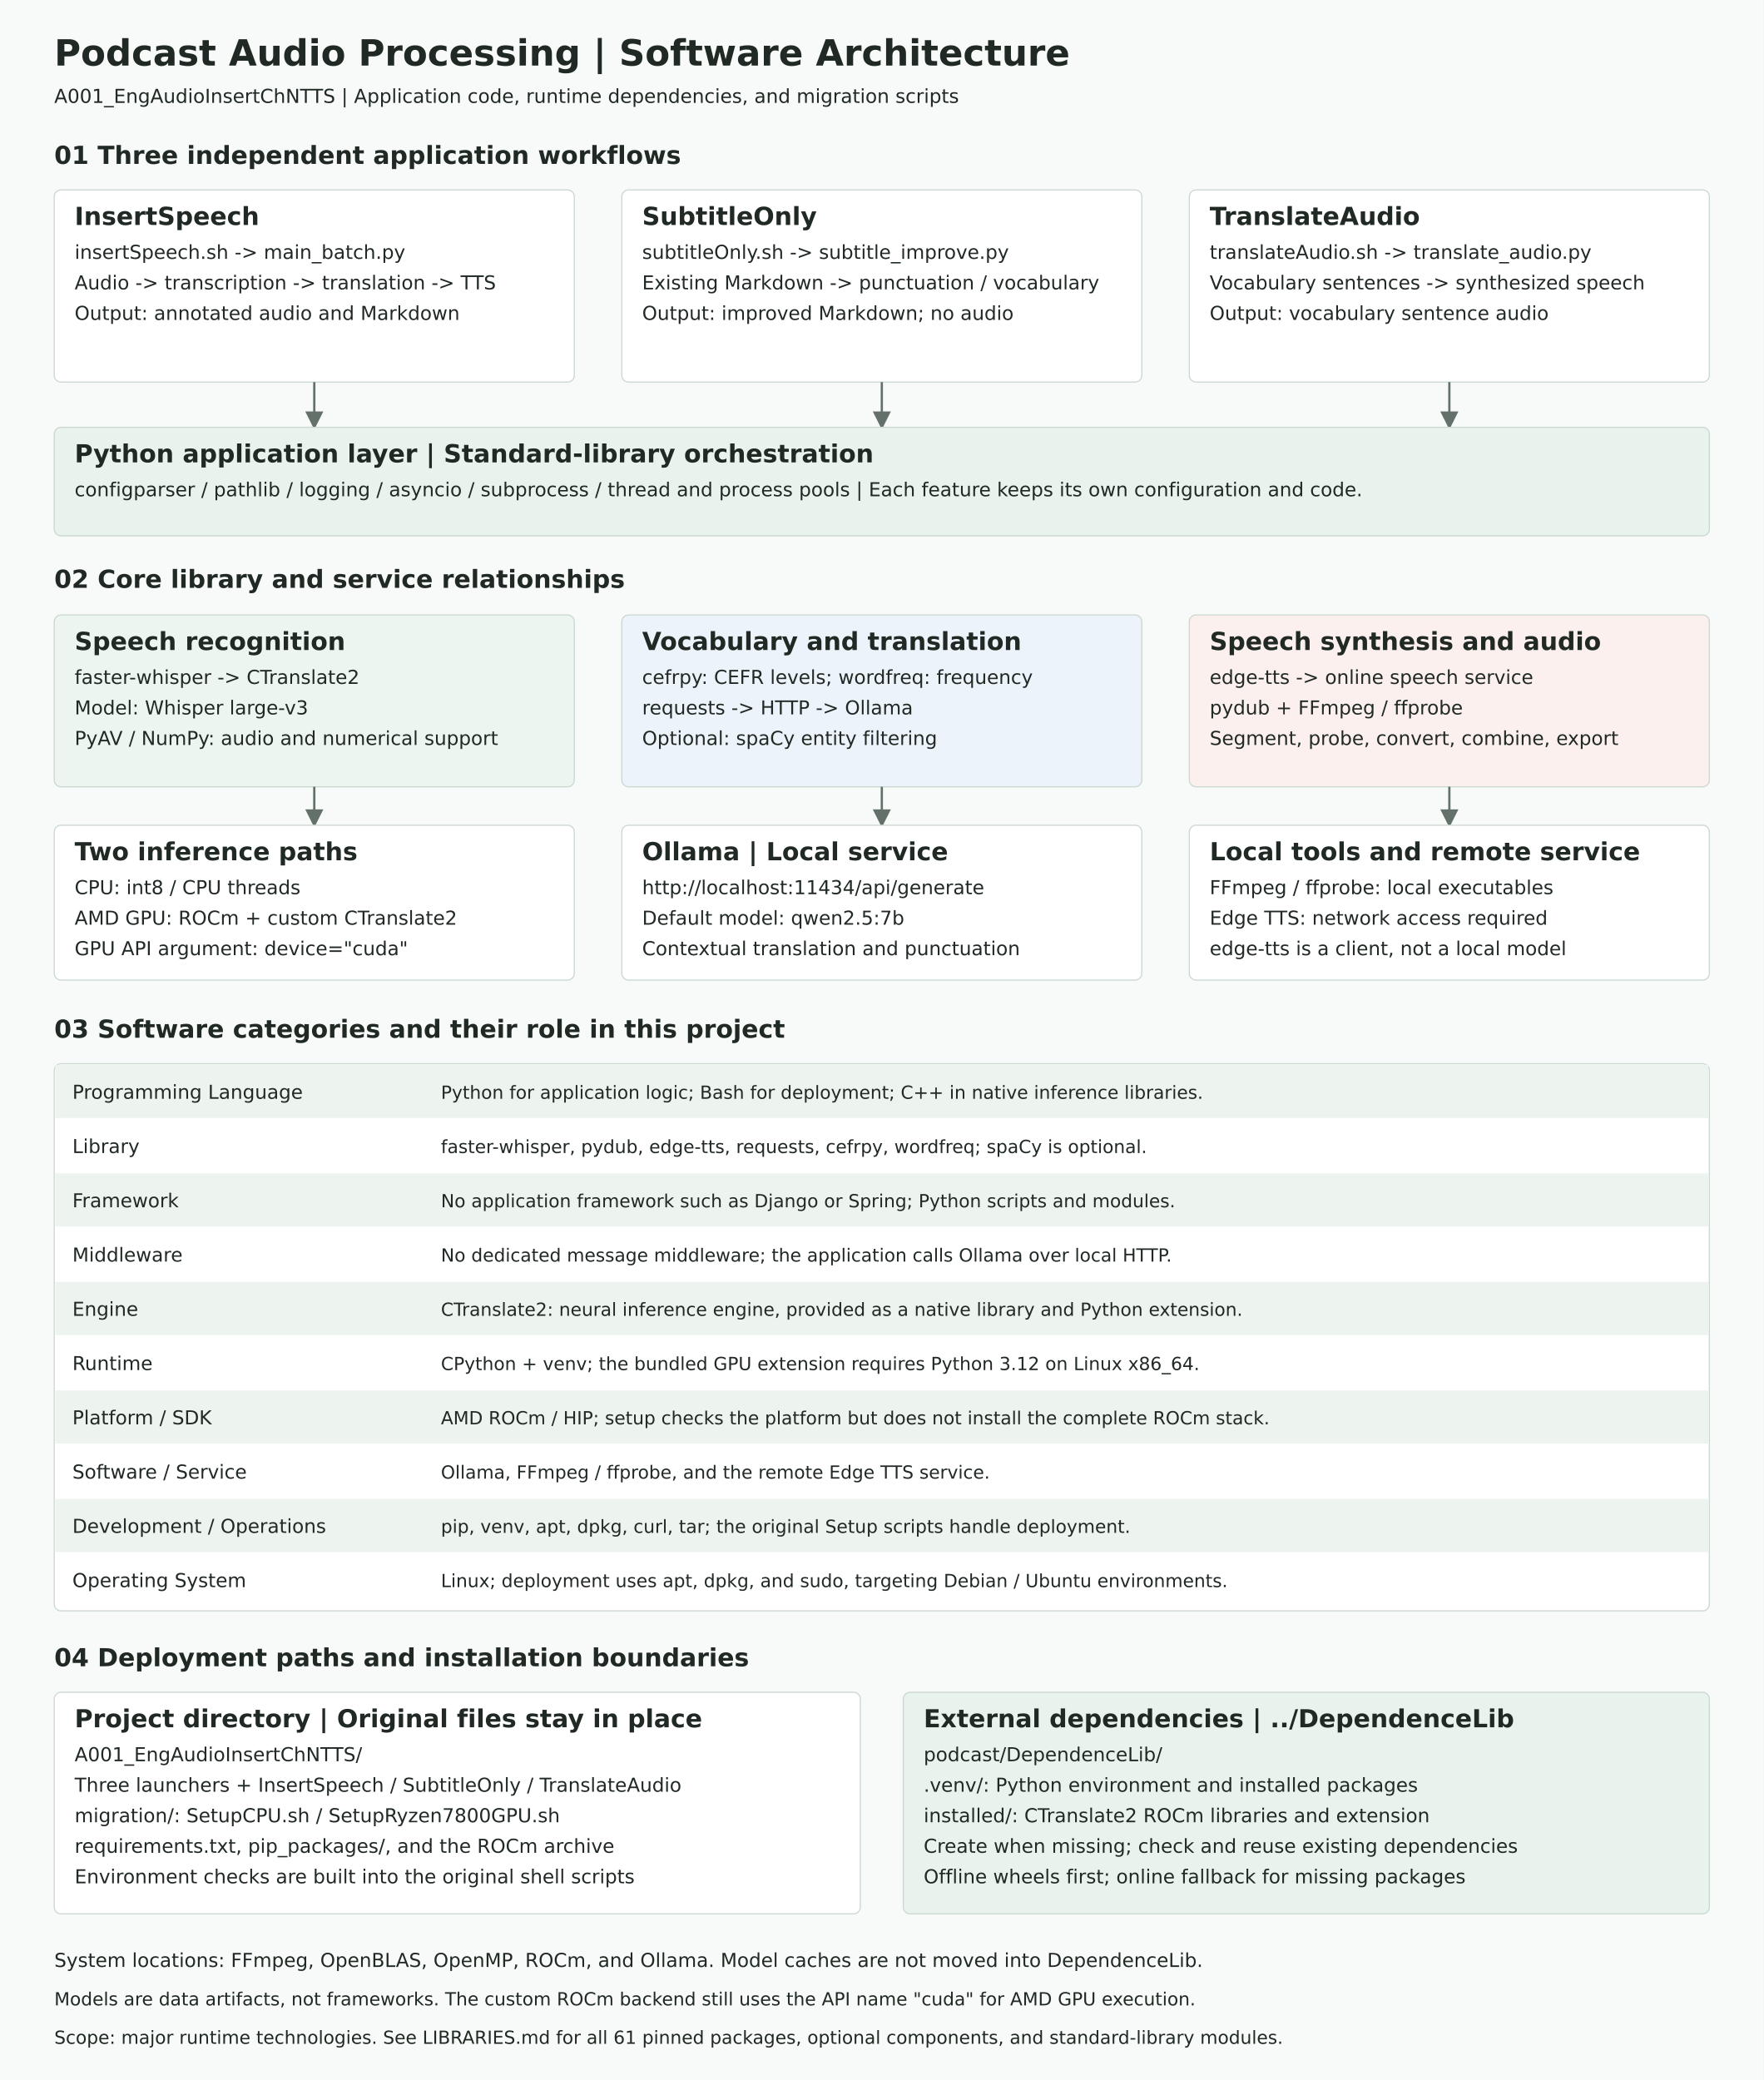
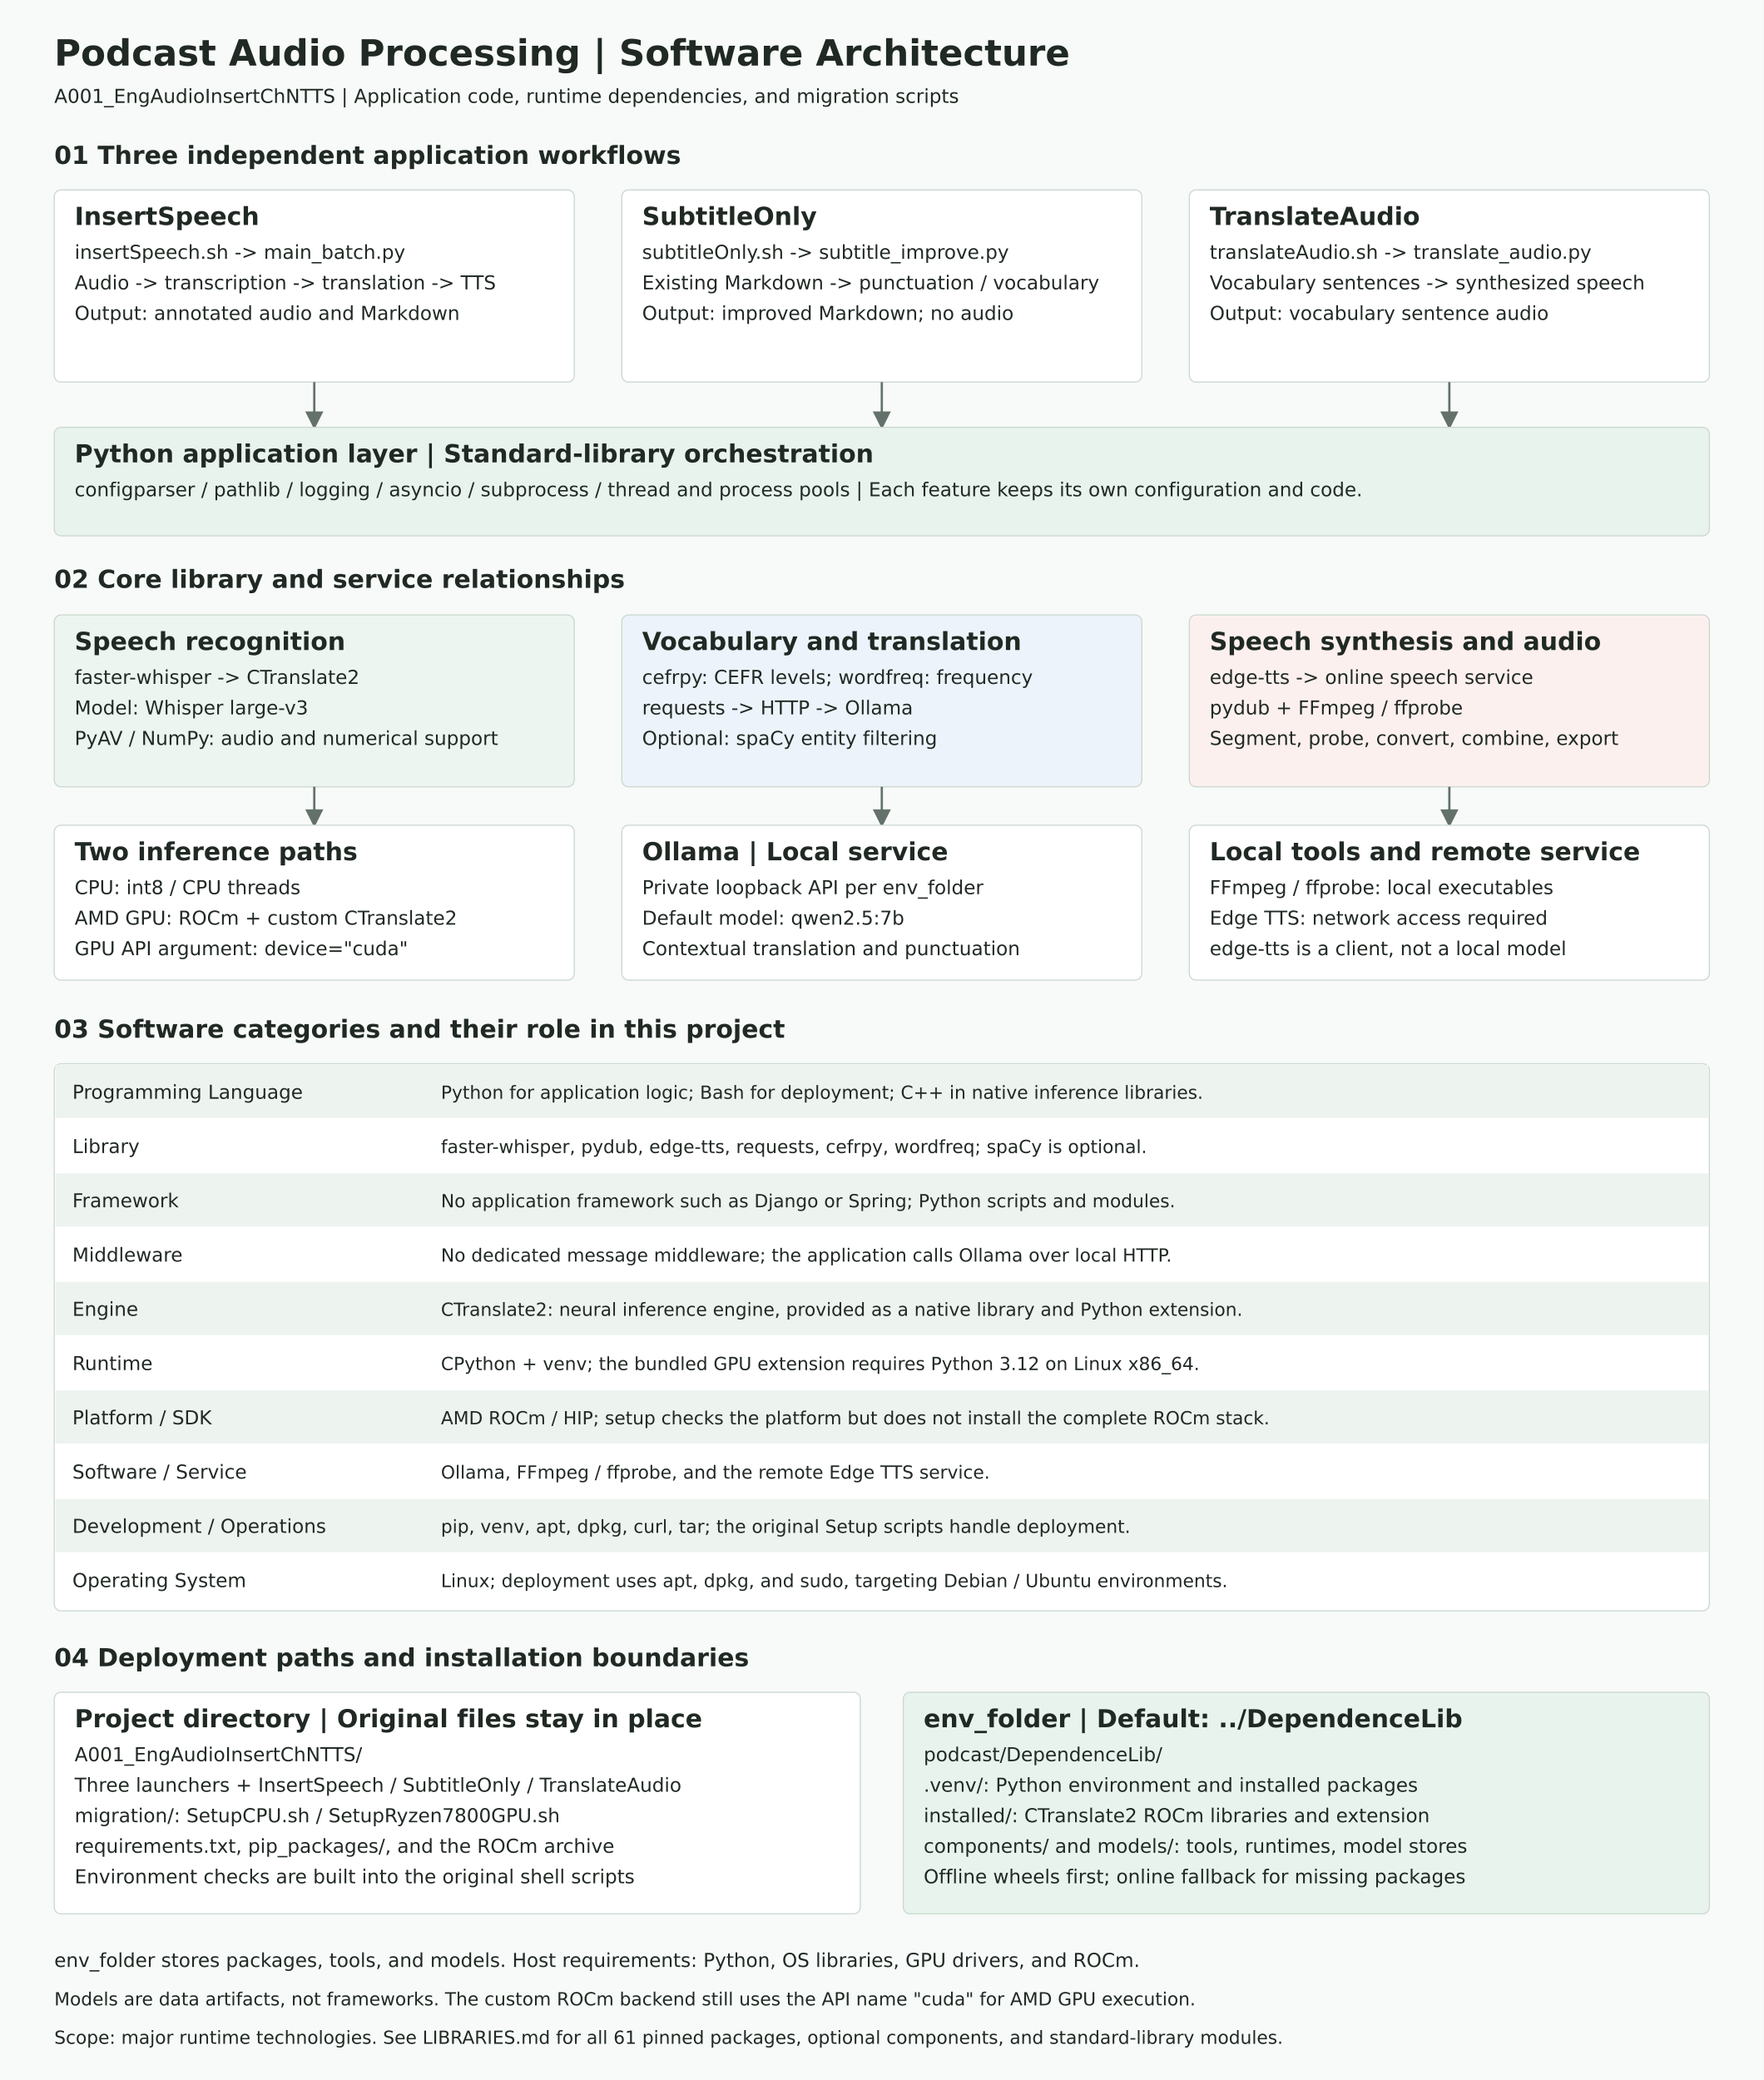
<svg xmlns="http://www.w3.org/2000/svg" width="1560" height="1840" viewBox="0 0 1560 1840" role="img" aria-labelledby="title desc">
  <defs>
    <marker id="arrow" markerWidth="8" markerHeight="8" refX="7" refY="4" orient="auto">
      <path d="M0 0 L8 4 L0 8 Z" fill="#64716b" />
    </marker>
  </defs>
  <style>text{font-family:"DejaVu Sans",Arial,sans-serif;fill:#202923;letter-spacing:0}.title{font-size:32px;font-weight:700}.head{font-size:22px;font-weight:700}.body{font-size:17px}.small{font-size:16px}.line{stroke:#64716b;stroke-width:2;fill:none;marker-end:url(#arrow)}</style>
  <rect width="1560" height="1840" fill="#f7faf8" />
  <text x="48" y="58" class="title">Podcast Audio Processing | Software Architecture</text>
  <text x="48" y="91" class="body">A001_EngAudioInsertChNTTS  |  Application code, runtime dependencies, and migration scripts</text>
  <text x="48" y="145" class="head">01  Three independent application workflows</text>
  <rect x="48" y="168" width="460" height="170" rx="6" fill="#fff" stroke="#cbd8cf" />
  <text x="66" y="199" class="head">InsertSpeech</text>
  <text x="66" y="229" class="body">insertSpeech.sh -&gt; main_batch.py</text>
  <text x="66" y="256" class="body">Audio -&gt; transcription -&gt; translation -&gt; TTS</text>
  <text x="66" y="283" class="body">Output: annotated audio and Markdown</text>
  <rect x="550" y="168" width="460" height="170" rx="6" fill="#fff" stroke="#cbd8cf" />
  <text x="568" y="199" class="head">SubtitleOnly</text>
  <text x="568" y="229" class="body">subtitleOnly.sh -&gt; subtitle_improve.py</text>
  <text x="568" y="256" class="body">Existing Markdown -&gt; punctuation / vocabulary</text>
  <text x="568" y="283" class="body">Output: improved Markdown; no audio</text>
  <rect x="1052" y="168" width="460" height="170" rx="6" fill="#fff" stroke="#cbd8cf" />
  <text x="1070" y="199" class="head">TranslateAudio</text>
  <text x="1070" y="229" class="body">translateAudio.sh -&gt; translate_audio.py</text>
  <text x="1070" y="256" class="body">Vocabulary sentences -&gt; synthesized speech</text>
  <text x="1070" y="283" class="body">Output: vocabulary sentence audio</text>
  <path class="line" d="M278 338 L278 378" />
  <path class="line" d="M780 338 L780 378" />
  <path class="line" d="M1282 338 L1282 378" />
  <rect x="48" y="378" width="1464" height="96" rx="6" fill="#e9f3ed" stroke="#cbd8cf" />
  <text x="66" y="409" class="head">Python application layer | Standard-library orchestration</text>
  <text x="66" y="439" class="body">configparser / pathlib / logging / asyncio / subprocess / thread and process pools | Each feature keeps its own configuration and code.</text>
  <text x="48" y="520" class="head">02  Core library and service relationships</text>
  <rect x="48" y="544" width="460" height="152" rx="6" fill="#edf5f1" stroke="#cbd8cf" />
  <text x="66" y="575" class="head">Speech recognition</text>
  <text x="66" y="605" class="body">faster-whisper -&gt; CTranslate2</text>
  <text x="66" y="632" class="body">Model: Whisper large-v3</text>
  <text x="66" y="659" class="body">PyAV / NumPy: audio and numerical support</text>
  <rect x="550" y="544" width="460" height="152" rx="6" fill="#edf3fa" stroke="#cbd8cf" />
  <text x="568" y="575" class="head">Vocabulary and translation</text>
  <text x="568" y="605" class="body">cefrpy: CEFR levels; wordfreq: frequency</text>
  <text x="568" y="632" class="body">requests -&gt; HTTP -&gt; Ollama</text>
  <text x="568" y="659" class="body">Optional: spaCy entity filtering</text>
  <rect x="1052" y="544" width="460" height="152" rx="6" fill="#fcf0ef" stroke="#cbd8cf" />
  <text x="1070" y="575" class="head">Speech synthesis and audio</text>
  <text x="1070" y="605" class="body">edge-tts -&gt; online speech service</text>
  <text x="1070" y="632" class="body">pydub + FFmpeg / ffprobe</text>
  <text x="1070" y="659" class="body">Segment, probe, convert, combine, export</text>
  <path class="line" d="M278 696 L278 730" />
  <path class="line" d="M780 696 L780 730" />
  <path class="line" d="M1282 696 L1282 730" />
  <rect x="48" y="730" width="460" height="137" rx="6" fill="#fff" stroke="#cbd8cf" />
  <text x="66" y="761" class="head">Two inference paths</text>
  <text x="66" y="791" class="body">CPU: int8 / CPU threads</text>
  <text x="66" y="818" class="body">AMD GPU: ROCm + custom CTranslate2</text>
  <text x="66" y="845" class="body">GPU API argument: device="cuda"</text>
  <rect x="550" y="730" width="460" height="137" rx="6" fill="#fff" stroke="#cbd8cf" />
  <text x="568" y="761" class="head">Ollama | Local service</text>
-   <text x="568" y="791" class="body">http://localhost:11434/api/generate</text>
+   <text x="568" y="791" class="body">Private loopback API per env_folder</text>
  <text x="568" y="818" class="body">Default model: qwen2.5:7b</text>
  <text x="568" y="845" class="body">Contextual translation and punctuation</text>
  <rect x="1052" y="730" width="460" height="137" rx="6" fill="#fff" stroke="#cbd8cf" />
  <text x="1070" y="761" class="head">Local tools and remote service</text>
  <text x="1070" y="791" class="body">FFmpeg / ffprobe: local executables</text>
  <text x="1070" y="818" class="body">Edge TTS: network access required</text>
  <text x="1070" y="845" class="body">edge-tts is a client, not a local model</text>
  <text x="48" y="918" class="head">03  Software categories and their role in this project</text>
  <rect x="48" y="941" width="1464" height="484" rx="6" fill="#fff" stroke="#cbd8cf" />
  <rect x="49" y="942" width="1462" height="47" fill="#edf3ef" />
  <text x="64" y="972" class="body">Programming Language</text>
  <text x="390" y="972" class="small">Python for application logic; Bash for deployment; C++ in native inference libraries.</text>
  <text x="64" y="1020" class="body">Library</text>
  <text x="390" y="1020" class="small">faster-whisper, pydub, edge-tts, requests, cefrpy, wordfreq; spaCy is optional.</text>
  <rect x="49" y="1038" width="1462" height="47" fill="#edf3ef" />
  <text x="64" y="1068" class="body">Framework</text>
  <text x="390" y="1068" class="small">No application framework such as Django or Spring; Python scripts and modules.</text>
  <text x="64" y="1116" class="body">Middleware</text>
  <text x="390" y="1116" class="small">No dedicated message middleware; the application calls Ollama over local HTTP.</text>
  <rect x="49" y="1134" width="1462" height="47" fill="#edf3ef" />
  <text x="64" y="1164" class="body">Engine</text>
  <text x="390" y="1164" class="small">CTranslate2: neural inference engine, provided as a native library and Python extension.</text>
  <text x="64" y="1212" class="body">Runtime</text>
  <text x="390" y="1212" class="small">CPython + venv; the bundled GPU extension requires Python 3.12 on Linux x86_64.</text>
  <rect x="49" y="1230" width="1462" height="47" fill="#edf3ef" />
  <text x="64" y="1260" class="body">Platform / SDK</text>
  <text x="390" y="1260" class="small">AMD ROCm / HIP; setup checks the platform but does not install the complete ROCm stack.</text>
  <text x="64" y="1308" class="body">Software / Service</text>
  <text x="390" y="1308" class="small">Ollama, FFmpeg / ffprobe, and the remote Edge TTS service.</text>
  <rect x="49" y="1326" width="1462" height="47" fill="#edf3ef" />
  <text x="64" y="1356" class="body">Development / Operations</text>
  <text x="390" y="1356" class="small">pip, venv, apt, dpkg, curl, tar; the original Setup scripts handle deployment.</text>
  <text x="64" y="1404" class="body">Operating System</text>
  <text x="390" y="1404" class="small">Linux; deployment uses apt, dpkg, and sudo, targeting Debian / Ubuntu environments.</text>
  <text x="48" y="1474" class="head">04  Deployment paths and installation boundaries</text>
  <rect x="48" y="1497" width="713" height="196" rx="6" fill="#fff" stroke="#cbd8cf" />
  <text x="66" y="1528" class="head">Project directory | Original files stay in place</text>
  <text x="66" y="1558" class="body">A001_EngAudioInsertChNTTS/</text>
  <text x="66" y="1585" class="body">Three launchers + InsertSpeech / SubtitleOnly / TranslateAudio</text>
  <text x="66" y="1612" class="body">migration/: SetupCPU.sh / SetupRyzen7800GPU.sh</text>
  <text x="66" y="1639" class="body">requirements.txt, pip_packages/, and the ROCm archive</text>
  <text x="66" y="1666" class="body">Environment checks are built into the original shell scripts</text>
  <rect x="799" y="1497" width="713" height="196" rx="6" fill="#e9f3ed" stroke="#cbd8cf" />
-   <text x="817" y="1528" class="head">External dependencies | ../DependenceLib</text>
+   <text x="817" y="1528" class="head">env_folder | Default: ../DependenceLib</text>
  <text x="817" y="1558" class="body">podcast/DependenceLib/</text>
  <text x="817" y="1585" class="body">  .venv/: Python environment and installed packages</text>
  <text x="817" y="1612" class="body">  installed/: CTranslate2 ROCm libraries and extension</text>
-   <text x="817" y="1639" class="body">Create when missing; check and reuse existing dependencies</text>
+   <text x="817" y="1639" class="body">  components/ and models/: tools, runtimes, model stores</text>
  <text x="817" y="1666" class="body">Offline wheels first; online fallback for missing packages</text>
-   <text x="48" y="1740" class="body">System locations: FFmpeg, OpenBLAS, OpenMP, ROCm, and Ollama. Model caches are not moved into DependenceLib.</text>
+   <text x="48" y="1740" class="body">env_folder stores packages, tools, and models. Host requirements: Python, OS libraries, GPU drivers, and ROCm.</text>
  <text x="48" y="1774" class="small">Models are data artifacts, not frameworks. The custom ROCm backend still uses the API name "cuda" for AMD GPU execution.</text>
  <text x="48" y="1808" class="small">Scope: major runtime technologies. See LIBRARIES.md for all 61 pinned packages, optional components, and standard-library modules.</text>
</svg>
